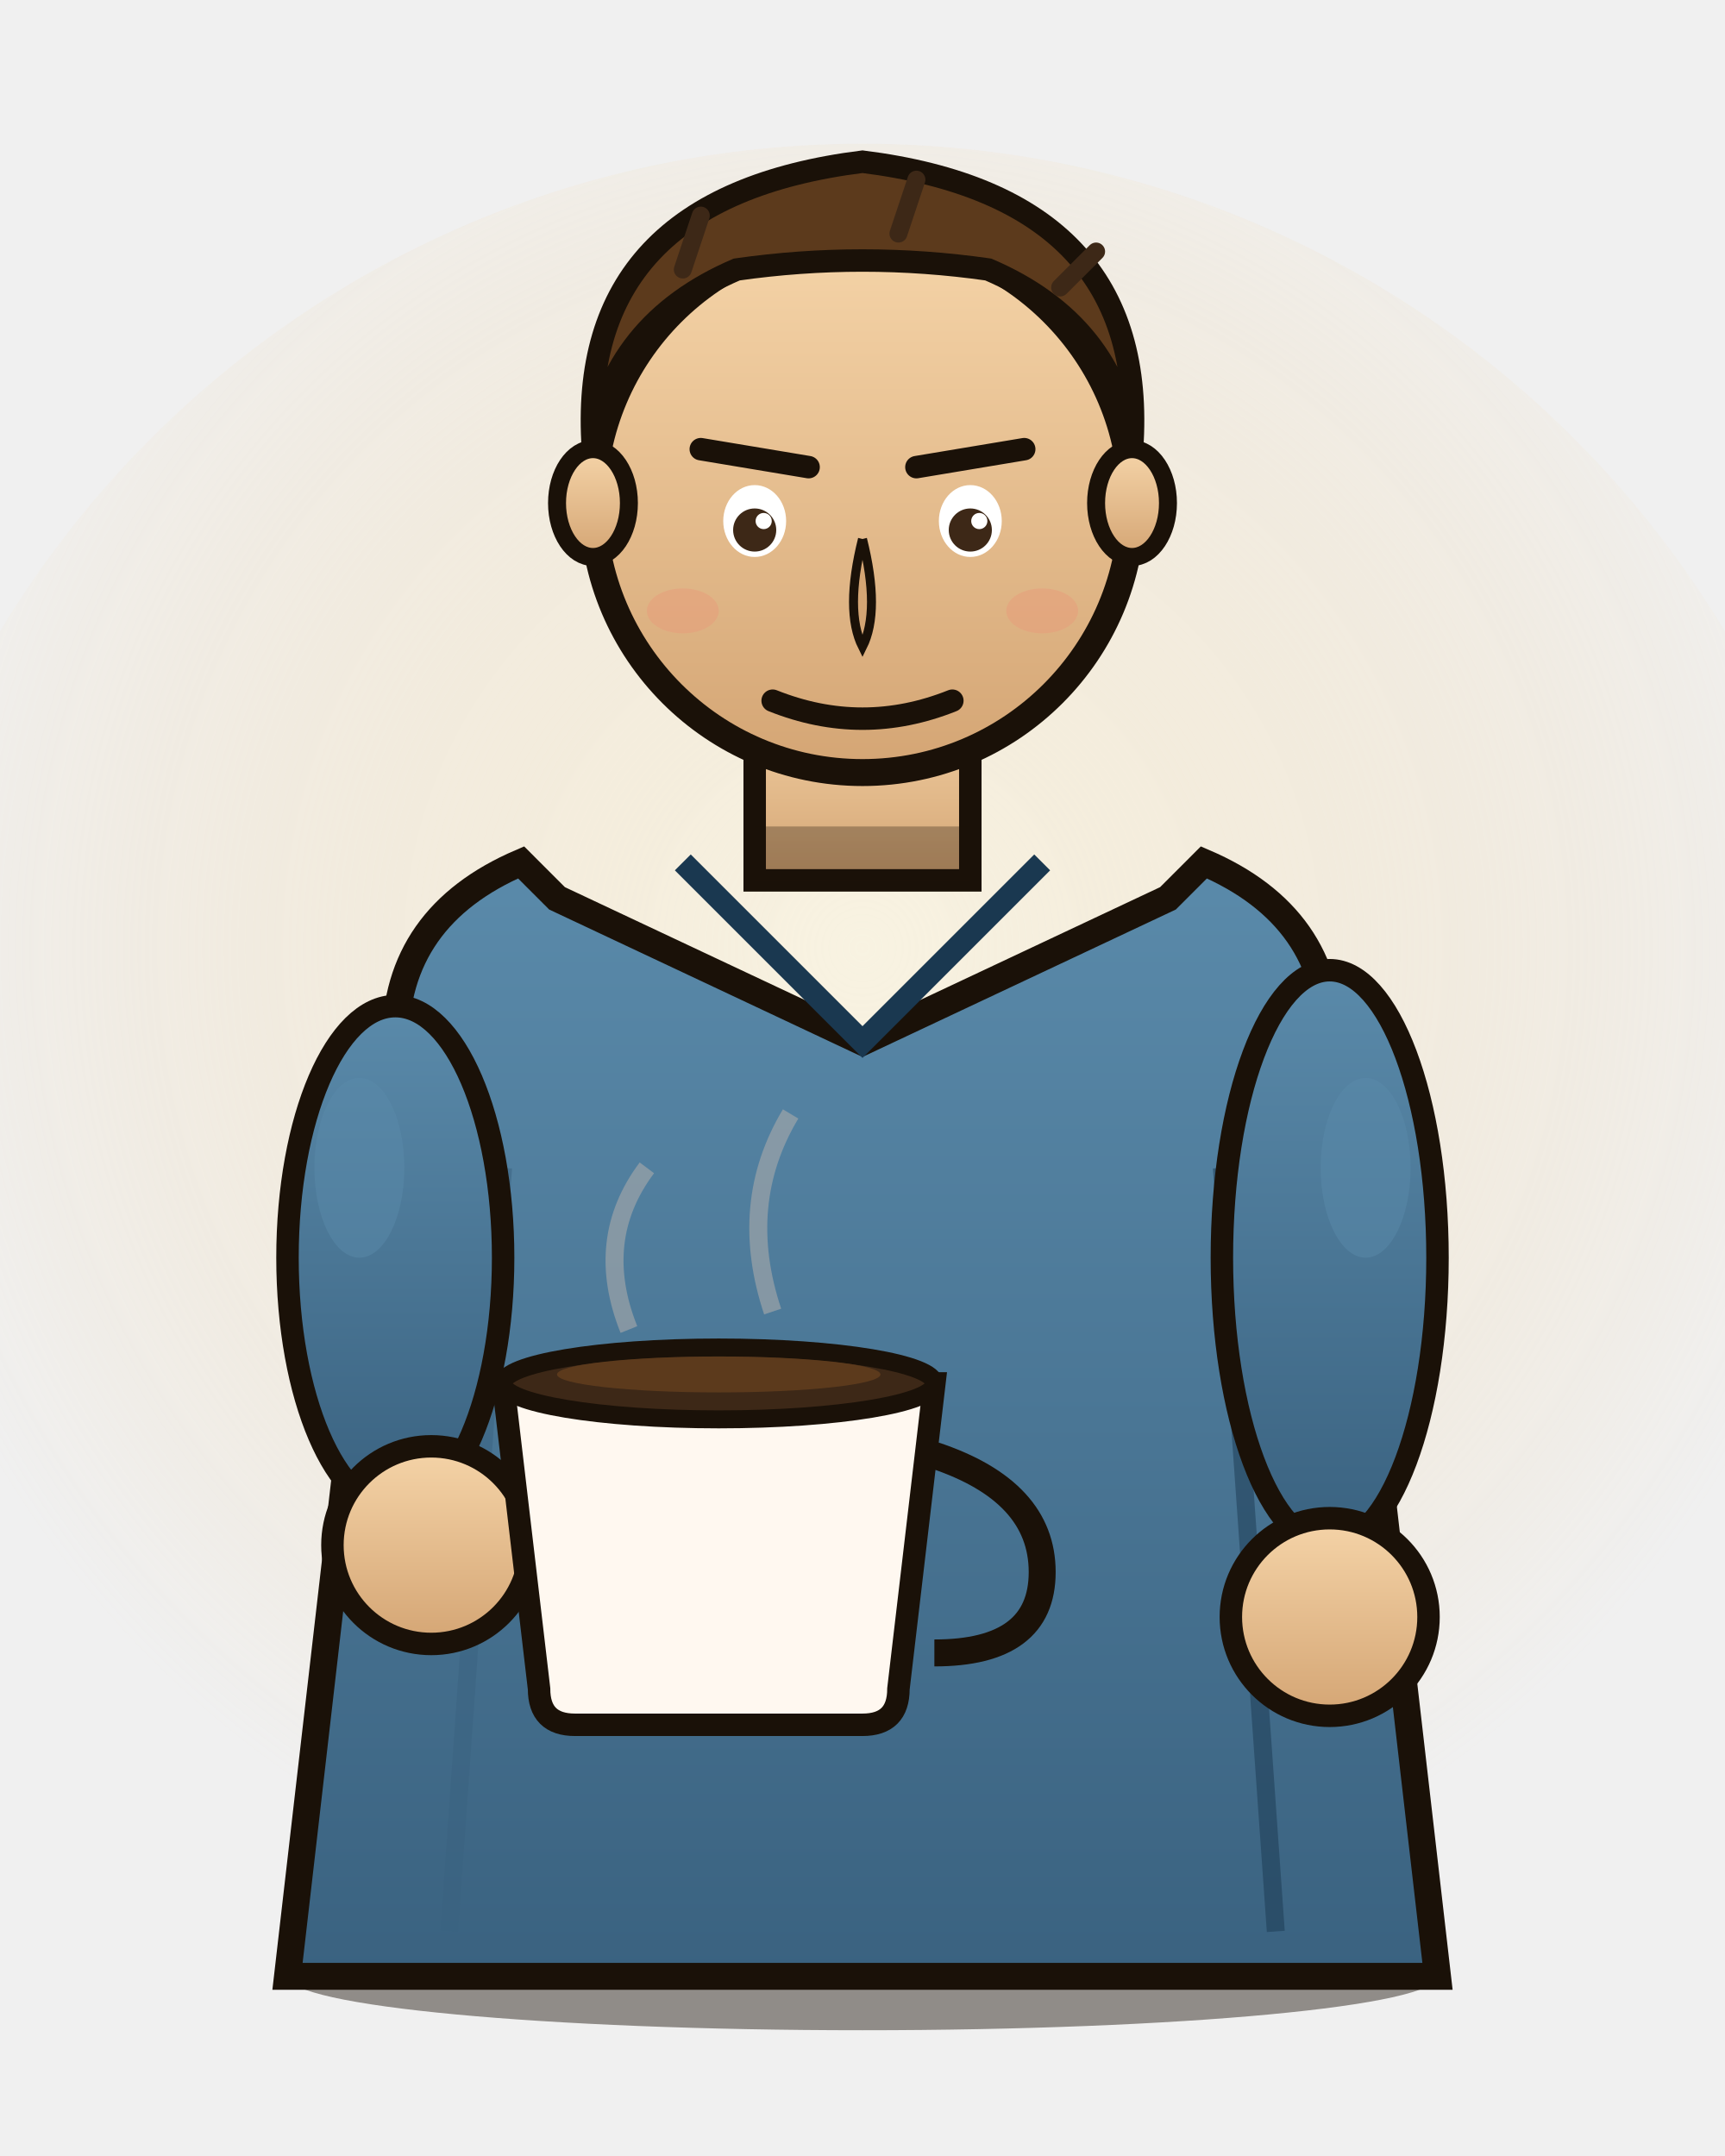
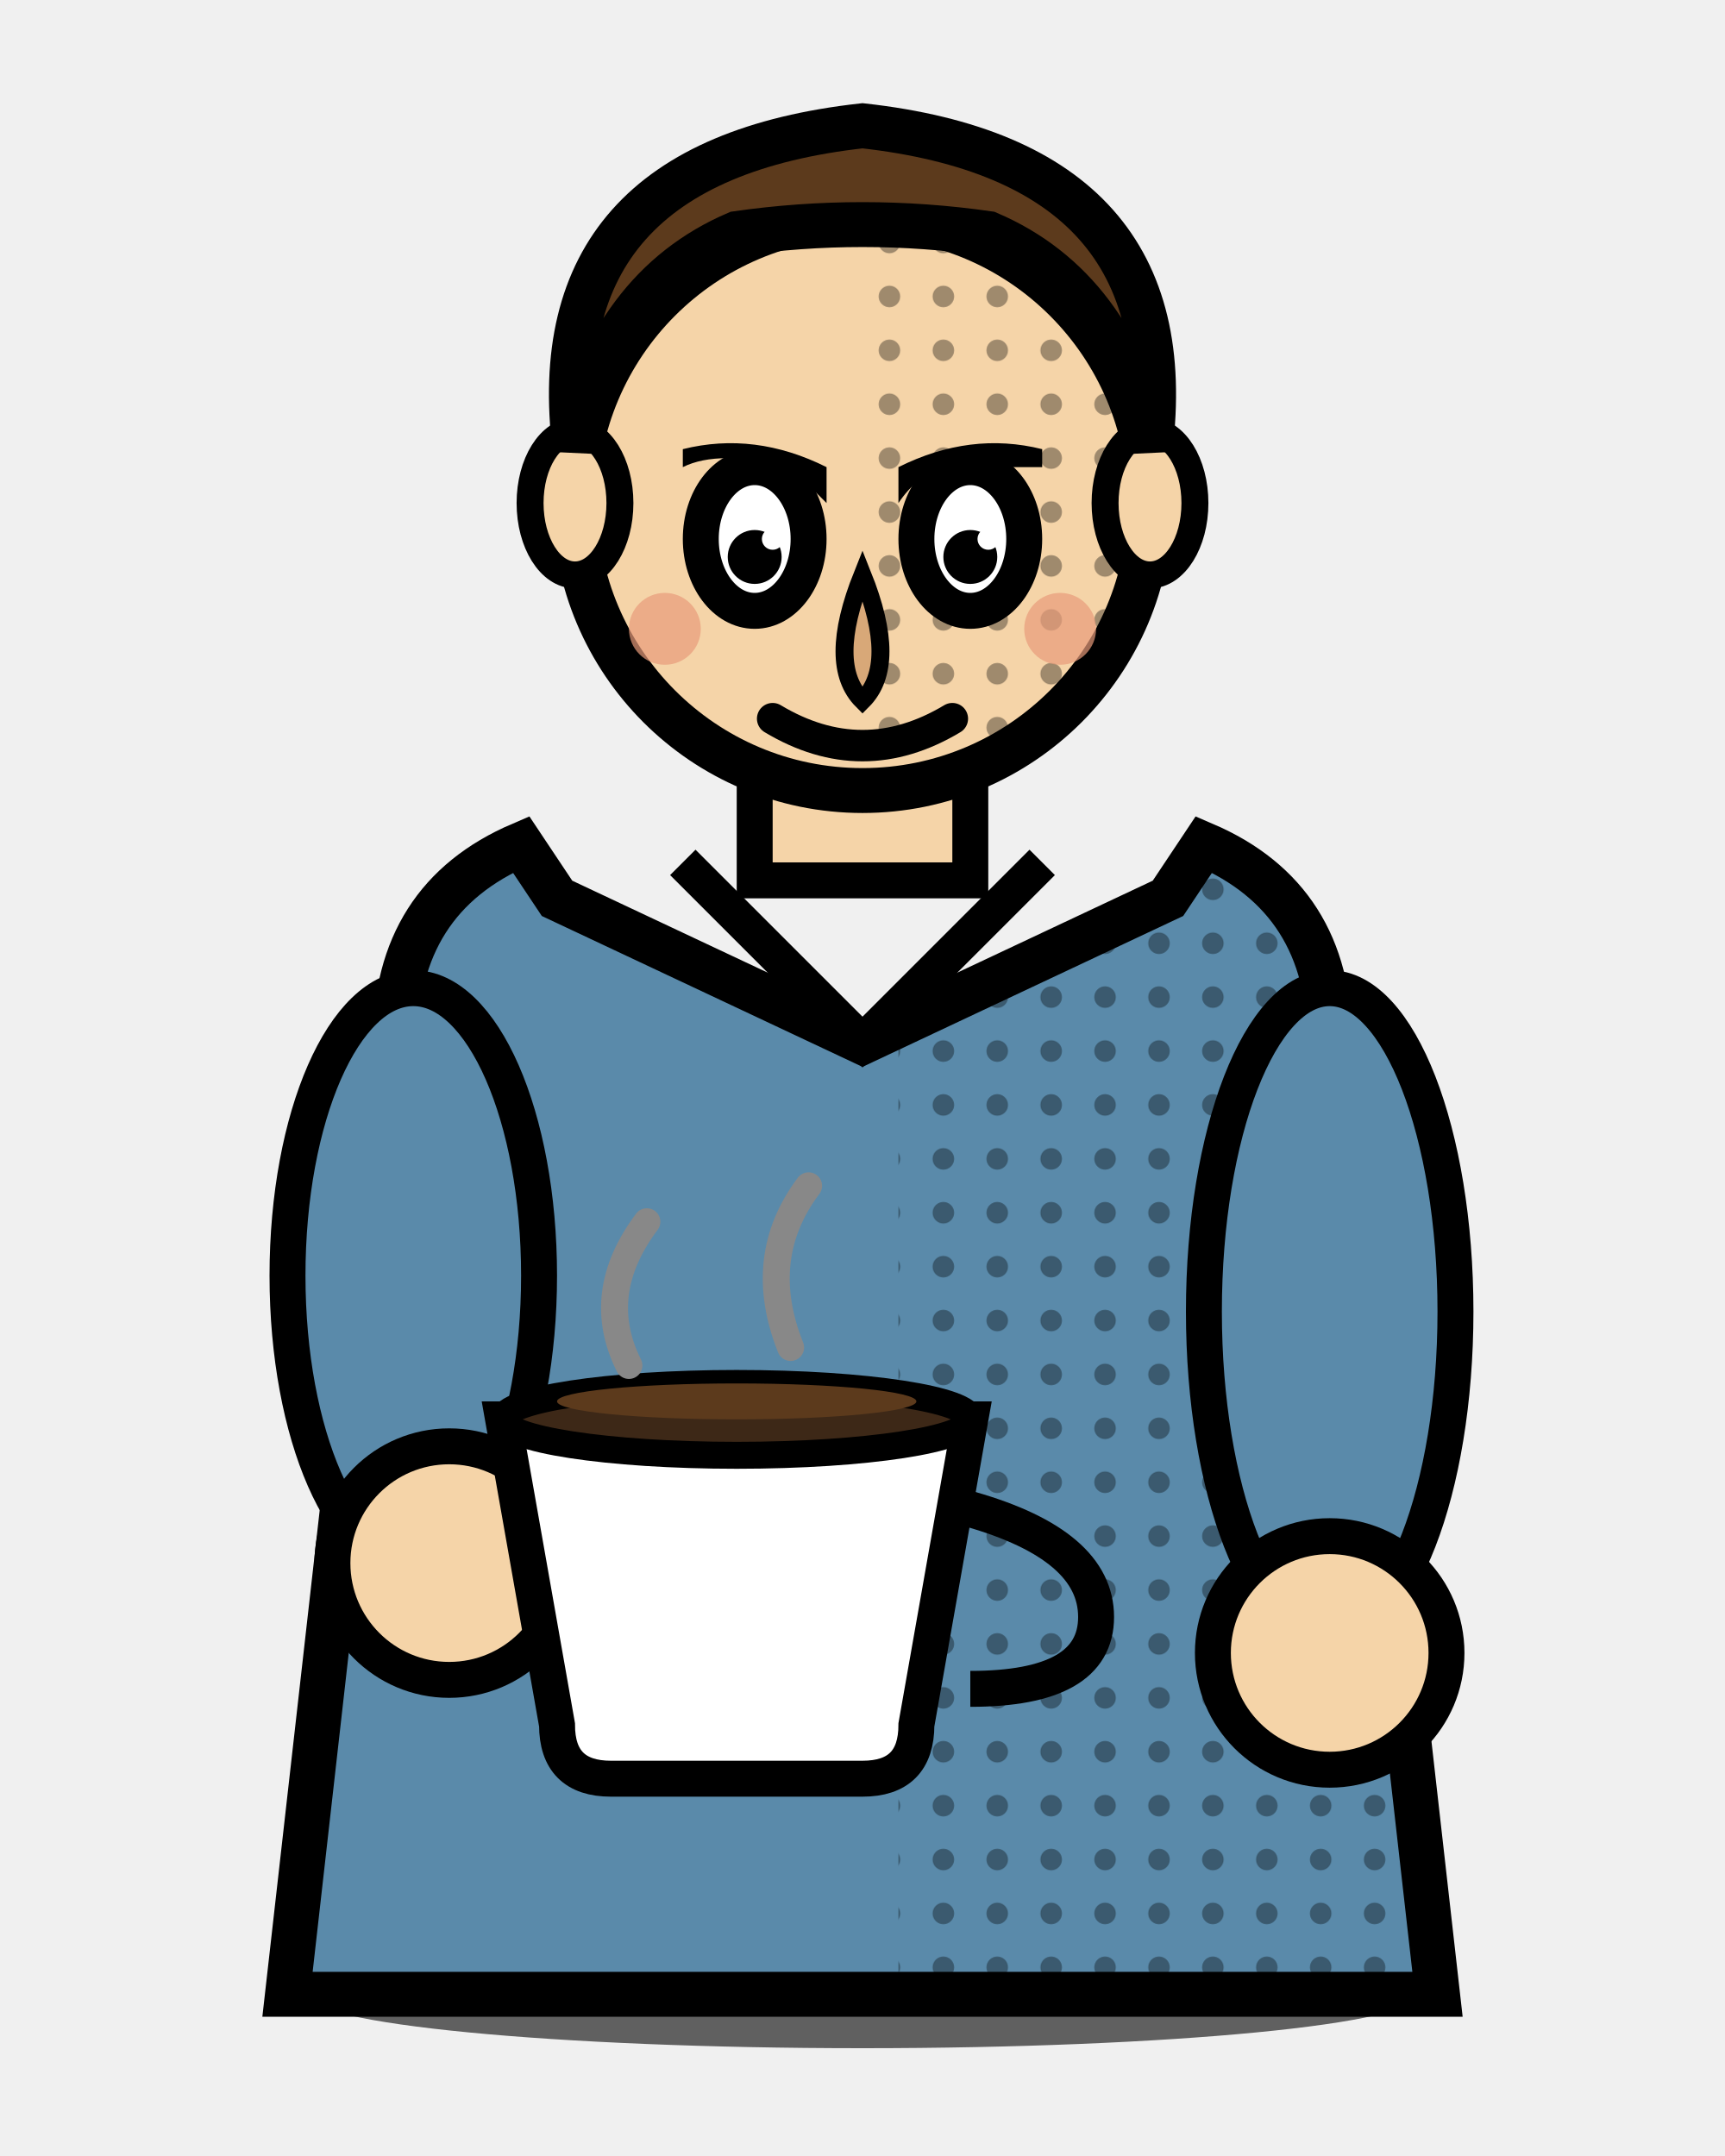
<svg xmlns="http://www.w3.org/2000/svg" viewBox="0 0 192 240" width="192" height="240">
  <defs>
-     <radialGradient id="halo3" cx="0.5" cy="0.4">
-       <stop offset="0" stop-color="#fff5d6" stop-opacity="0.55" />
-       <stop offset="1" stop-color="#f0c987" stop-opacity="0" />
-     </radialGradient>
-     <linearGradient id="shirt" x1="0" y1="0" x2="0" y2="1">
-       <stop offset="0" stop-color="#5a8aaa" />
-       <stop offset="1" stop-color="#3a6280" />
-     </linearGradient>
-     <linearGradient id="skin3" x1="0" y1="0" x2="0" y2="1">
-       <stop offset="0" stop-color="#f5d4a8" />
-       <stop offset="1" stop-color="#d4a574" />
-     </linearGradient>
+     <pattern id="ht-person" x="0" y="0" width="6" height="6" patternUnits="userSpaceOnUse">
+       <circle cx="3" cy="3" r="1.2" fill="#000" opacity="0.35" />
+     </pattern>
  </defs>
-   <ellipse cx="96" cy="128" rx="112" ry="112" fill="url(#halo3)" />
-   <ellipse cx="96" cy="220" rx="64" ry="6" fill="#1a1108" opacity="0.45" />
-   <path d="M 44 116 L 32 220 L 160 220 L 148 116 Q 148 102 134 96 L 130 100 L 96 116 L 62 100 L 58 96 Q 44 102 44 116 Z" fill="url(#shirt)" stroke="#1a1108" stroke-width="3" />
-   <path d="M 56 130 L 50 215" stroke="#3a6280" stroke-width="2" opacity="0.5" />
-   <path d="M 136 130 L 142 215" stroke="#1a3850" stroke-width="2" opacity="0.5" />
-   <path d="M 76 96 L 96 116 L 116 96" fill="none" stroke="#1a3850" stroke-width="2.5" />
-   <ellipse cx="44" cy="140" rx="12" ry="28" fill="url(#shirt)" stroke="#1a1108" stroke-width="2.5" />
-   <ellipse cx="40" cy="130" rx="5" ry="10" fill="#5a8aaa" opacity="0.5" />
-   <circle cx="48" cy="172" r="11" fill="url(#skin3)" stroke="#1a1108" stroke-width="2.5" />
-   <ellipse cx="148" cy="140" rx="12" ry="32" fill="url(#shirt)" stroke="#1a1108" stroke-width="2.5" />
-   <ellipse cx="152" cy="130" rx="5" ry="10" fill="#5a8aaa" opacity="0.5" />
-   <circle cx="148" cy="180" r="11" fill="url(#skin3)" stroke="#1a1108" stroke-width="2.5" />
-   <path d="M 56 154 L 60 188 Q 60 192 64 192 L 96 192 Q 100 192 100 188 L 104 154 Z" fill="#fff8f0" stroke="#1a1108" stroke-width="2.5" />
-   <ellipse cx="80" cy="154" rx="24" ry="4" fill="#3d2817" stroke="#1a1108" stroke-width="2" />
-   <ellipse cx="80" cy="153" rx="18" ry="2" fill="#5c3a1c" />
-   <path d="M 104 162 Q 116 166 116 175 Q 116 184 104 184" fill="none" stroke="#1a1108" stroke-width="3" />
-   <path d="M 70 148 Q 66 138 72 130" stroke="#aaa" stroke-width="2" fill="none" opacity="0.6" />
-   <path d="M 86 146 Q 82 134 88 124" stroke="#aaa" stroke-width="2" fill="none" opacity="0.6" />
-   <rect x="84" y="76" width="24" height="22" fill="url(#skin3)" stroke="#1a1108" stroke-width="2.5" />
-   <rect x="84" y="92" width="24" height="6" fill="#1a1108" opacity="0.3" />
-   <circle cx="96" cy="56" r="30" fill="url(#skin3)" stroke="#1a1108" stroke-width="3" />
-   <ellipse cx="66" cy="56" rx="4" ry="6" fill="url(#skin3)" stroke="#1a1108" stroke-width="2" />
-   <ellipse cx="126" cy="56" rx="4" ry="6" fill="url(#skin3)" stroke="#1a1108" stroke-width="2" />
-   <path d="M 66 50 Q 64 22 96 18 Q 128 22 126 50 Q 124 36 110 30 Q 96 28 82 30 Q 68 36 66 50 Z" fill="#5c3a1c" stroke="#1a1108" stroke-width="2.5" />
-   <path d="M 76 30 L 78 24 M 100 26 L 102 20 M 118 32 L 122 28" stroke="#3d2817" stroke-width="2" stroke-linecap="round" />
-   <path d="M 78 50 L 90 52" stroke="#1a1108" stroke-width="2.5" stroke-linecap="round" />
-   <path d="M 102 52 L 114 50" stroke="#1a1108" stroke-width="2.5" stroke-linecap="round" />
-   <ellipse cx="84" cy="58" rx="3.5" ry="4" fill="#fff" />
-   <ellipse cx="108" cy="58" rx="3.5" ry="4" fill="#fff" />
-   <circle cx="84" cy="59" r="2.4" fill="#3d2817" />
-   <circle cx="108" cy="59" r="2.4" fill="#3d2817" />
-   <circle cx="85" cy="58" r="0.9" fill="#fff" />
-   <circle cx="109" cy="58" r="0.9" fill="#fff" />
-   <path d="M 96 60 Q 94 68 96 72 Q 98 68 96 60" fill="#d4a574" stroke="#1a1108" stroke-width="1" />
-   <path d="M 86 78 Q 96 82 106 78" fill="none" stroke="#1a1108" stroke-width="2.5" stroke-linecap="round" />
-   <ellipse cx="76" cy="68" rx="4" ry="2.5" fill="#e89b7a" opacity="0.5" />
-   <ellipse cx="116" cy="68" rx="4" ry="2.5" fill="#e89b7a" opacity="0.5" />
+   <ellipse cx="96" cy="222" rx="62" ry="6" fill="#000" opacity="0.6" />
+   <path d="M 44 116 L 32 222 L 160 222 L 148 116 Q 148 100 134 94 L 130 100 L 96 116 L 62 100 L 58 94 Q 44 100 44 116 Z" fill="#5a8aaa" stroke="#000" stroke-width="5" />
+   <path d="M 96 116 L 148 116 Q 148 100 134 94 L 130 100 L 100 116 L 100 222 L 160 222 L 148 116 L 100 116 Z" fill="url(#ht-person)" />
+   <path d="M 76 96 L 96 116 L 116 96" fill="none" stroke="#000" stroke-width="4" />
+   <ellipse cx="46" cy="142" rx="14" ry="32" fill="#5a8aaa" stroke="#000" stroke-width="4" />
+   <circle cx="50" cy="174" r="13" fill="#f5d4a8" stroke="#000" stroke-width="4" />
+   <ellipse cx="148" cy="146" rx="14" ry="36" fill="#5a8aaa" stroke="#000" stroke-width="4" />
+   <circle cx="148" cy="184" r="13" fill="#f5d4a8" stroke="#000" stroke-width="4" />
+   <path d="M 56 158 L 62 192 Q 62 198 68 198 L 96 198 Q 102 198 102 192 L 108 158 Z" fill="#fff" stroke="#000" stroke-width="4" />
+   <ellipse cx="82" cy="158" rx="26" ry="4" fill="#3d2817" stroke="#000" stroke-width="3" />
+   <ellipse cx="82" cy="156" rx="20" ry="2" fill="#5c3a1c" />
+   <path d="M 108 168 Q 122 172 122 180 Q 122 188 108 188" fill="none" stroke="#000" stroke-width="4" />
+   <path d="M 70 152 Q 66 144 72 136" stroke="#888" stroke-width="3" fill="none" stroke-linecap="round" />
+   <path d="M 88 150 Q 84 140 90 132" stroke="#888" stroke-width="3" fill="none" stroke-linecap="round" />
+   <rect x="84" y="76" width="24" height="22" fill="#f5d4a8" stroke="#000" stroke-width="4" />
+   <circle cx="96" cy="56" r="32" fill="#f5d4a8" stroke="#000" stroke-width="5" />
+   <path d="M 96 24 Q 128 24 128 56 Q 128 88 96 88 Z" fill="url(#ht-person)" />
+   <ellipse cx="64" cy="56" rx="5" ry="8" fill="#f5d4a8" stroke="#000" stroke-width="3" />
+   <ellipse cx="128" cy="56" rx="5" ry="8" fill="#f5d4a8" stroke="#000" stroke-width="3" />
+   <path d="M 64 50 Q 60 18 96 14 Q 132 18 128 50 Q 124 32 110 26 Q 96 24 82 26 Q 68 32 64 50 Z" fill="#5c3a1c" stroke="#000" stroke-width="5" />
+   <path d="M 76 50 Q 84 48 92 52 L 92 56 L 88 52 Q 80 50 76 52 Z" fill="#000" />
+   <path d="M 100 52 Q 108 48 116 50 L 116 52 L 112 52 Q 104 50 100 56 Z" fill="#000" />
+   <ellipse cx="84" cy="60" rx="6" ry="8" fill="#fff" stroke="#000" stroke-width="4" />
+   <ellipse cx="108" cy="60" rx="6" ry="8" fill="#fff" stroke="#000" stroke-width="4" />
+   <circle cx="84" cy="62" r="3" fill="#000" />
+   <circle cx="108" cy="62" r="3" fill="#000" />
+   <circle cx="86" cy="60" r="1.2" fill="#fff" />
+   <circle cx="110" cy="60" r="1.2" fill="#fff" />
+   <path d="M 96 64 Q 92 74 96 78 Q 100 74 96 64 Z" fill="#d8a878" stroke="#000" stroke-width="2" />
+   <path d="M 86 80 Q 96 86 106 80" fill="none" stroke="#000" stroke-width="3.5" stroke-linecap="round" />
+   <circle cx="74" cy="70" r="4" fill="#e89b7a" opacity="0.7" />
+   <circle cx="118" cy="70" r="4" fill="#e89b7a" opacity="0.7" />
</svg>
